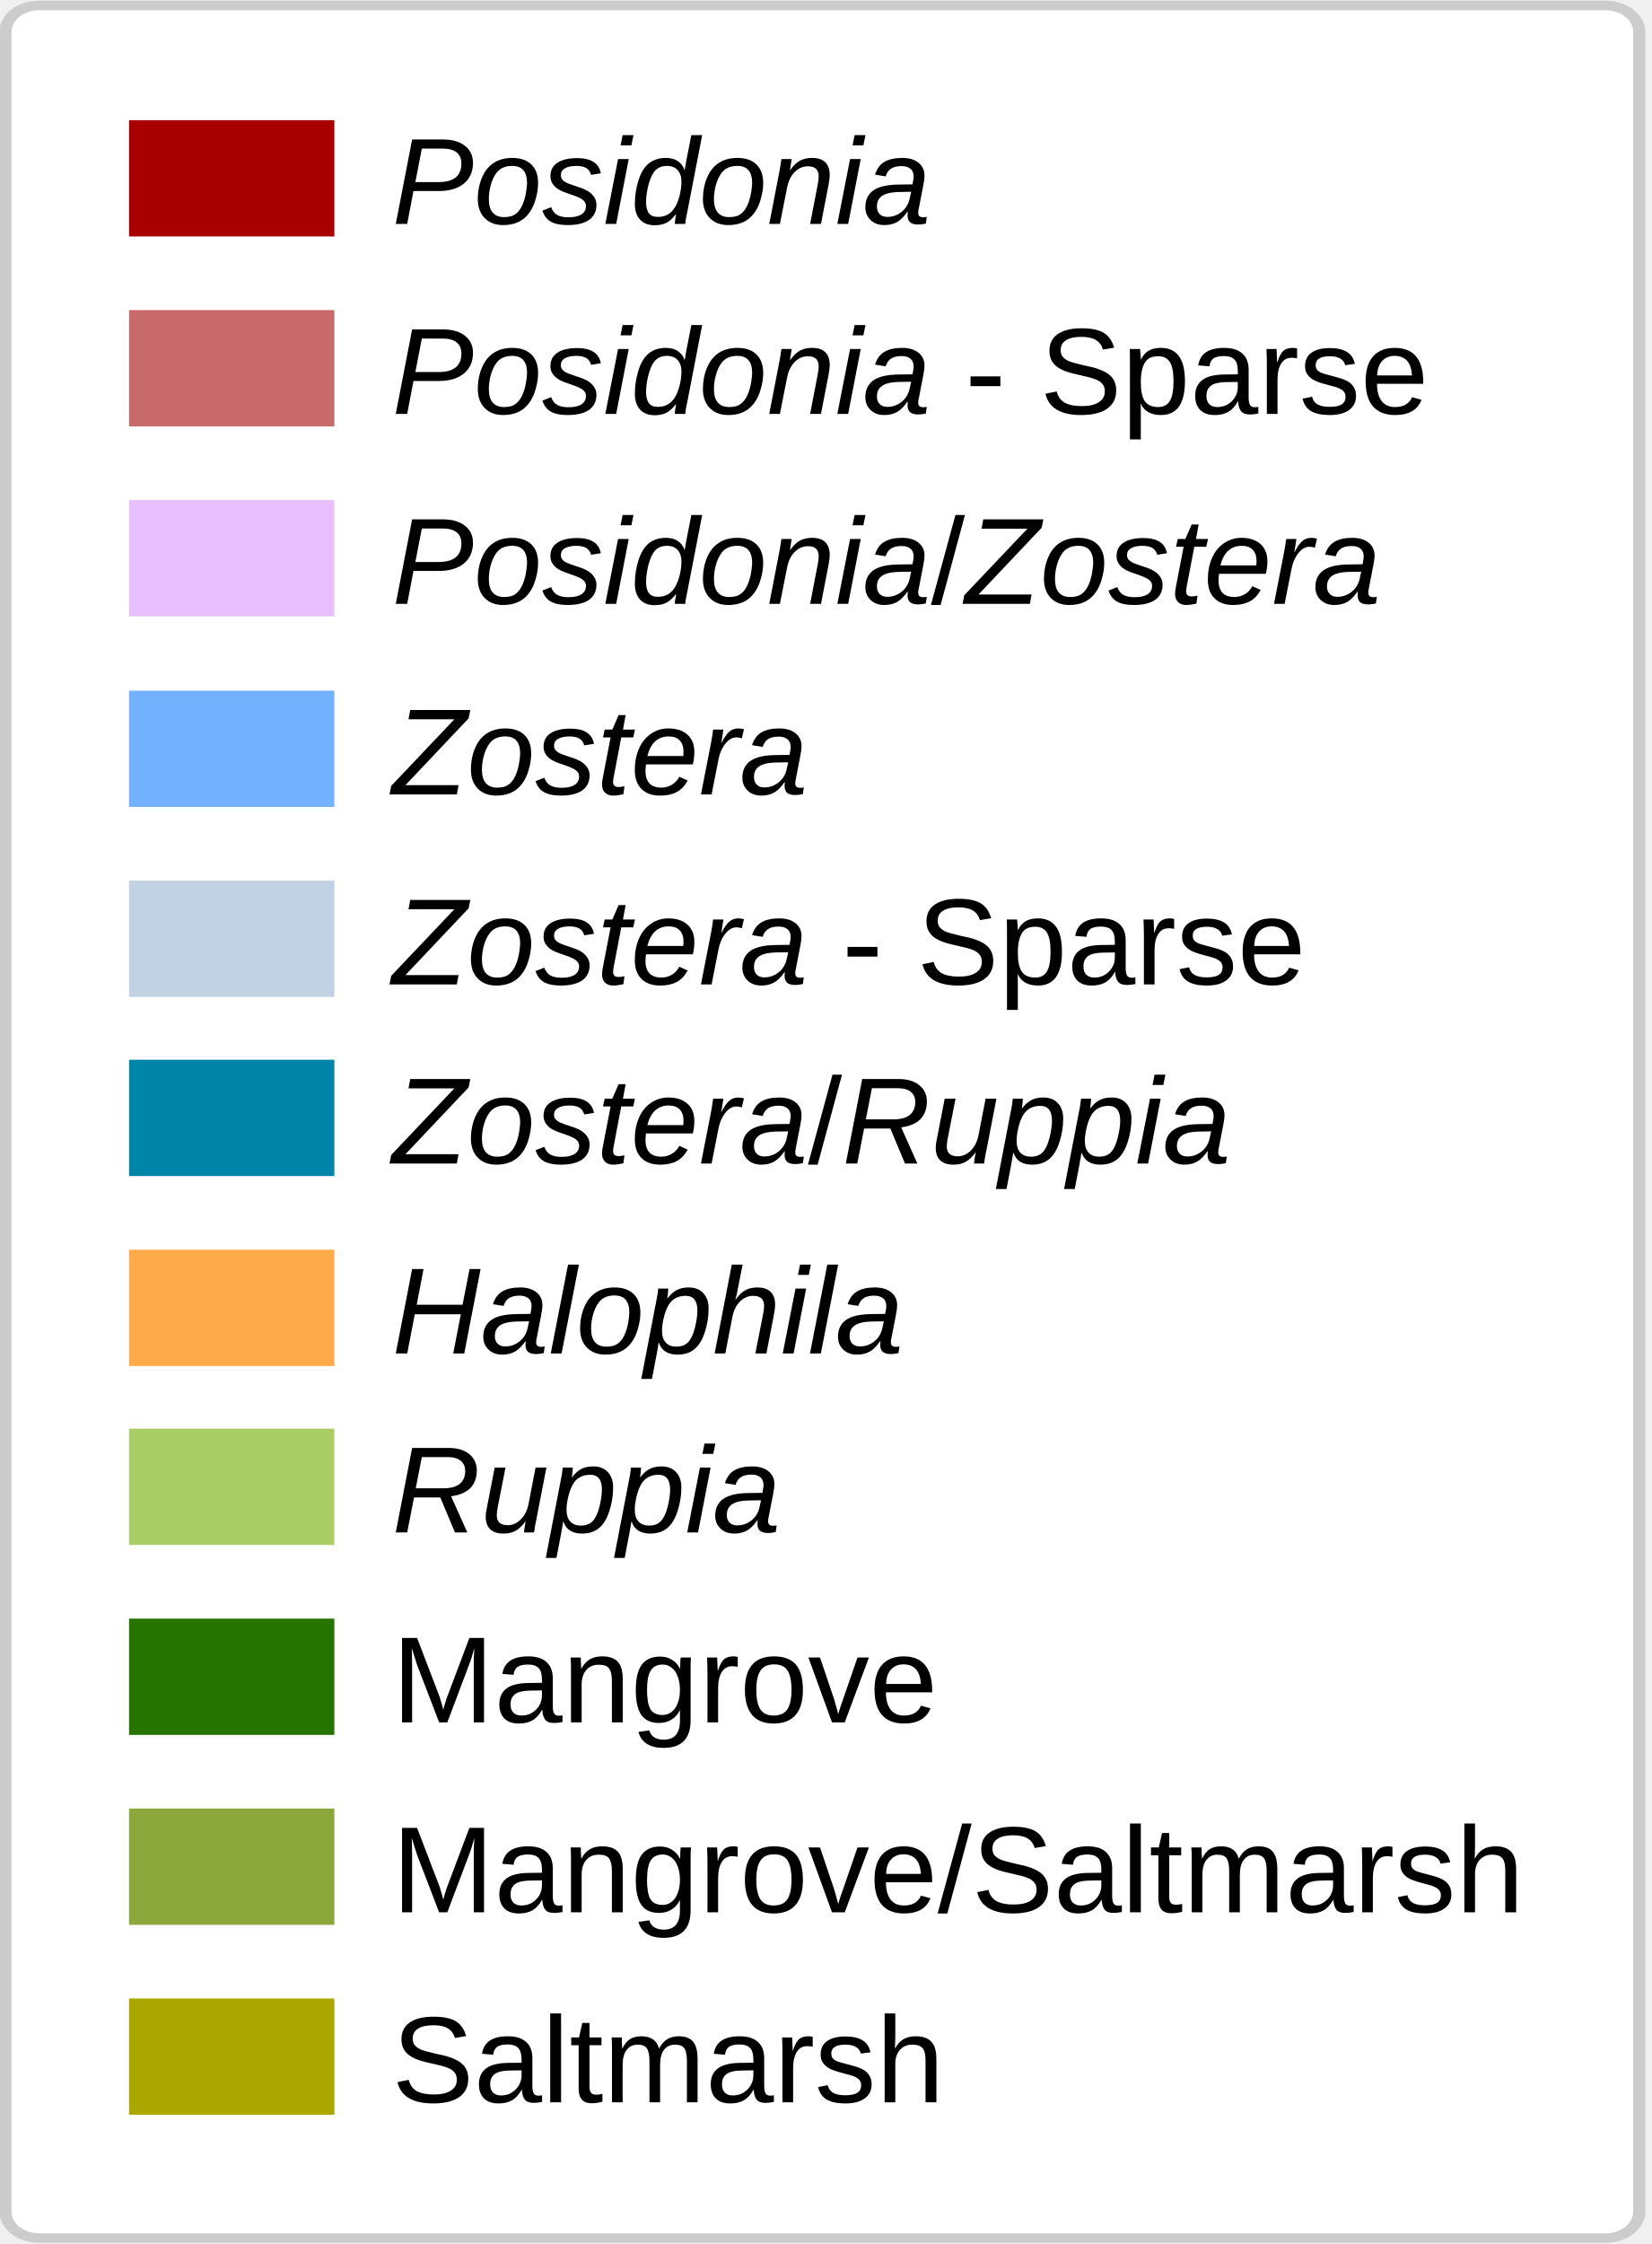
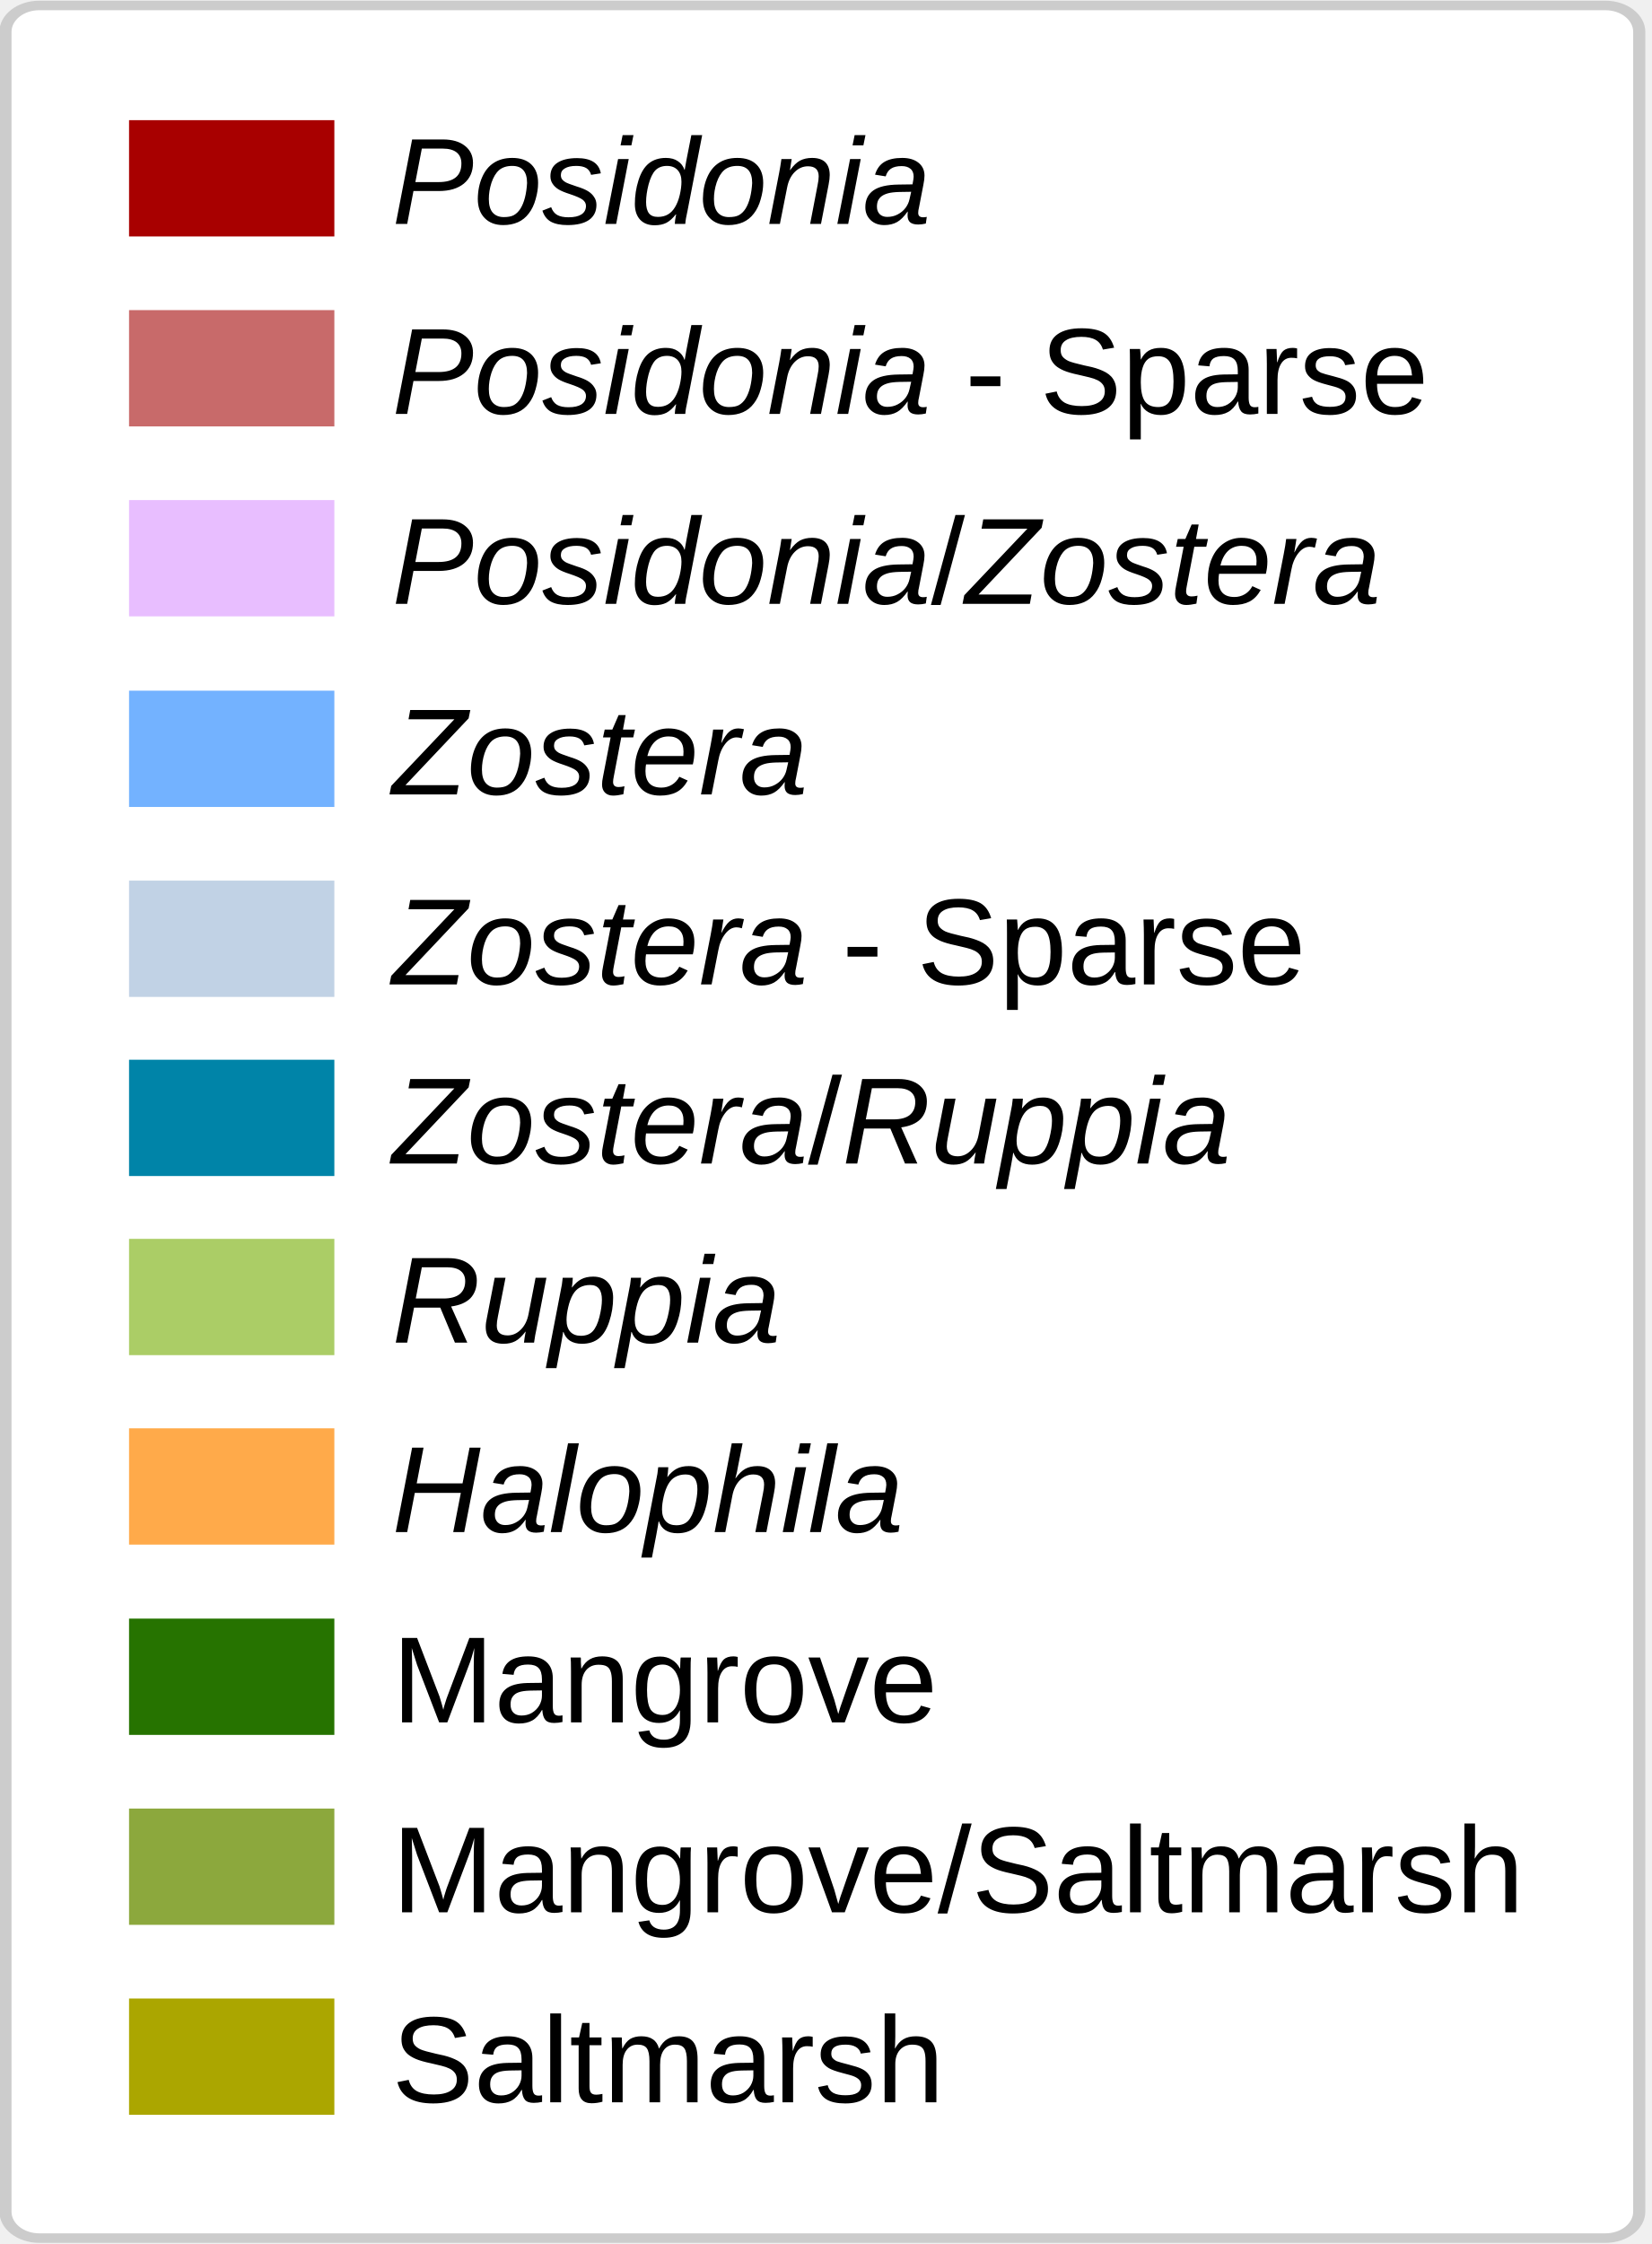
<svg xmlns="http://www.w3.org/2000/svg" width="100%" height="100%" viewBox="0 0 148 201" version="1.1" xml:space="preserve" style="fill-rule:evenodd;clip-rule:evenodd;stroke-linecap:square;stroke-linejoin:bevel;">
  <g transform="matrix(0.923441,0,0,0.923441,11.5614,10.7633)">
    <path d="M0.001,0L19.921,0L19.921,11.28L0.001,11.28L0.001,0" style="fill:rgb(168,0,0);stroke:rgb(168,0,0);stroke-width:0.74px;" />
  </g>
  <g transform="matrix(1.09068,0,0,1.09068,35.1199,20.0589)">
    <g transform="matrix(10.08,0,0,10.08,44.2723,0)">
        </g>
    <text x="0px" y="0px" style="font-family:'ArialMT', 'Arial', sans-serif;font-size:10.08px;">Posidonia</text>
  </g>
  <g transform="matrix(0.923441,0,0,0.923441,11.5614,27.7779)">
    <path d="M0.001,0L19.921,0L19.921,11.28L0.001,11.28L0.001,0" style="fill:rgb(200,106,106);stroke:rgb(200,106,106);stroke-width:0.24px;" />
  </g>
  <g transform="matrix(1.09068,0,0,1.09068,35.1199,37.0735)">
    <g transform="matrix(10.08,0,0,10.08,85.1681,0)">
        </g>
    <text x="0px" y="0px" style="font-family:'ArialMT', 'Arial', sans-serif;font-size:10.08px;">Posidonia - Sparse</text>
  </g>
  <g transform="matrix(0.923441,0,0,0.923441,11.5614,44.7924)">
    <path d="M0.001,0L19.921,0L19.921,11.28L0.001,11.28L0.001,0" style="fill:rgb(232,190,255);stroke:rgb(232,190,255);stroke-width:0.74px;" />
  </g>
  <g transform="matrix(1.09068,0,0,1.09068,35.1199,54.0881)">
    <g transform="matrix(10.08,0,0,10.08,81.2454,0)">
        </g>
    <text x="0px" y="0px" style="font-family:'ArialMT', 'Arial', sans-serif;font-size:10.08px;">Posidonia/Zostera</text>
  </g>
  <g transform="matrix(0.923441,0,0,0.923441,11.5614,61.8651)">
    <path d="M0.001,0L19.921,0L19.921,11.28L0.001,11.28L0.001,0" style="fill:rgb(115,178,255);stroke:rgb(115,178,255);stroke-width:0.74px;" />
  </g>
  <g transform="matrix(1.09068,0,0,1.09068,35.1199,71.1611)">
    <g transform="matrix(10.08,0,0,10.08,34.1726,0)">
        </g>
    <text x="0px" y="0px" style="font-family:'ArialMT', 'Arial', sans-serif;font-size:10.08px;">Zostera</text>
  </g>
  <g transform="matrix(0.923441,0,0,0.923441,11.5614,78.8791)">
    <path d="M0.001,0L19.921,0L19.921,11.28L0.001,11.28L0.001,0" style="fill:rgb(193,210,229);stroke:rgb(193,210,229);stroke-width:0.24px;" />
  </g>
  <g transform="matrix(1.09068,0,0,1.09068,35.1199,88.1751)">
    <g transform="matrix(10.08,0,0,10.08,68.9112,0)">
        </g>
    <text x="0px" y="0px" style="font-family:'ArialMT', 'Arial', sans-serif;font-size:10.08px;">Zostera Sparse</text>
  </g>
  <g transform="matrix(0.923441,0,0,0.923441,11.5614,94.9231)">
    <path d="M0.001,0L19.921,0L19.921,11.28L0.001,11.28L0.001,0" style="fill:rgb(0,132,168);stroke:rgb(0,132,168);stroke-width:0.74px;" />
  </g>
  <g transform="matrix(1.09068,0,0,1.09068,35.1199,104.219)">
    <g transform="matrix(10.08,0,0,10.08,68.9161,0)">
        </g>
    <text x="0px" y="0px" style="font-family:'ArialMT', 'Arial', sans-serif;font-size:10.08px;">Zostera/Ruppia</text>
  </g>
-   <g transform="matrix(0.923441,0,0,0.923441,11.5614,111.937)">
+   <g transform="matrix(0.923441,0,0,0.923441,11.5614,127.937)">
    <path d="M0.001,0L19.921,0L19.921,11.28L0.001,11.28L0.001,0" style="fill:rgb(255,170,74);stroke:rgb(255,170,0);stroke-width:0.74px;" />
  </g>
-   <g transform="matrix(1.09068,0,0,1.09068,35.1199,121.234)">
+   <g transform="matrix(1.09068,0,0,1.09068,35.1199,137.234)">
    <g transform="matrix(10.08,0,0,10.08,42.0279,0)">
        </g>
    <text x="0px" y="0px" style="font-family:'ArialMT', 'Arial', sans-serif;font-size:10.08px;">Halophila</text>
  </g>
-   <g transform="matrix(0.923441,0,0,0.923441,11.5614,127.967)">
+   <g transform="matrix(0.923441,0,0,0.923441,11.5614,110.967)">
    <path d="M0.001,0L19.921,0L19.921,11.28L0.001,11.28L0.001,0" style="fill:rgb(171,205,102);stroke:rgb(171,205,102);stroke-width:0.74px;" />
  </g>
-   <g transform="matrix(1.09068,0,0,1.09068,35.1199,137.263)">
+   <g transform="matrix(1.09068,0,0,1.09068,35.1199,120.263)">
    <g transform="matrix(10.08,0,0,10.08,31.943,0)">
        </g>
    <text x="0px" y="0px" style="font-family:'ArialMT', 'Arial', sans-serif;font-size:10.08px;">Ruppia</text>
  </g>
  <g transform="matrix(0.923441,0,0,0.923441,11.5614,144.982)">
    <path d="M0.001,0L19.921,0L19.921,11.28L0.001,11.28L0.001,0" style="fill:rgb(38,115,0);" />
  </g>
  <g transform="matrix(1.09068,0,0,1.09068,35.1199,154.278)">
    <g transform="matrix(10.08,0,0,10.08,44.8235,0)">
        </g>
    <text x="0px" y="0px" style="font-family:'ArialMT', 'Arial', sans-serif;font-size:10.08px;">Mangrove</text>
  </g>
  <g transform="matrix(0.923441,0,0,0.923441,11.5614,161.996)">
    <path d="M0.001,0L19.921,0L19.921,11.28L0.001,11.28L0.001,0" style="fill:rgb(140,168,61);stroke:rgb(140,168,61);stroke-width:0.74px;" />
  </g>
  <g transform="matrix(1.09068,0,0,1.09068,35.1199,171.292)">
    <g transform="matrix(10.08,0,0,10.08,92.9988,0)">
        </g>
    <text x="0px" y="0px" style="font-family:'ArialMT', 'Arial', sans-serif;font-size:10.08px;">Mangrove/Saltmarsh</text>
  </g>
  <g transform="matrix(0.923441,0,0,0.923441,11.5614,179.011)">
    <path d="M0.001,0L19.921,0L19.921,11.28L0.001,11.28L0.001,0" style="fill:rgb(171,166,0);stroke:rgb(171,166,0);stroke-width:0.74px;" />
  </g>
  <g transform="matrix(1.09068,0,0,1.09068,35.1199,188.307)">
    <g transform="matrix(10.08,0,0,10.08,45.3748,0)">
        </g>
    <text x="0px" y="0px" style="font-family:'ArialMT', 'Arial', sans-serif;font-size:10.08px;">Saltmarsh</text>
  </g>
  <g transform="matrix(0.798914,0,0,0.626962,0.26781,0.0437944)">
    <path d="M183.507,4.491C183.507,2.403 181.804,0.709 179.707,0.709L4.076,0.709C1.978,0.709 0.276,2.403 0.276,4.491L0.276,315.899C0.276,317.986 1.978,319.681 4.076,319.681L179.707,319.681C181.804,319.681 183.507,317.986 183.507,315.899L183.507,4.491Z" style="fill:white;stroke:rgb(204,204,204);stroke-width:1.36px;stroke-linecap:round;stroke-linejoin:round;stroke-miterlimit:1.5;" />
  </g>
  <g transform="matrix(0.923441,0,0,0.923441,11.5614,10.7633)">
    <path d="M0.001,0L19.921,0L19.921,11.28L0.001,11.28L0.001,0" style="fill:rgb(168,0,0);" />
  </g>
  <g transform="matrix(1.09068,0,0,1.09068,35.1199,20.0589)">
    <g transform="matrix(10.08,0,0,10.08,44.2723,0)">
        </g>
    <text x="0px" y="0px" style="font-family:'Arial-ItalicMT', 'Arial', sans-serif;font-style:italic;font-size:10.08px;">Posidonia</text>
  </g>
  <g transform="matrix(0.923441,0,0,0.923441,11.5614,27.7779)">
    <path d="M0.001,0L19.921,0L19.921,11.28L0.001,11.28L0.001,0" style="fill:rgb(200,106,106);" />
  </g>
  <g transform="matrix(1.09068,0,0,1.09068,35.1199,37.0735)">
    <text x="0px" y="0px" style="font-family:'Arial-ItalicMT', 'Arial', sans-serif;font-style:italic;font-size:10.08px;">Posidonia</text>
    <g transform="matrix(10.08,0,0,10.08,85.1681,0)">
        </g>
    <text x="47.073px" y="0px" style="font-family:'ArialMT', 'Arial', sans-serif;font-size:10.08px;">- Sparse</text>
  </g>
  <g transform="matrix(0.923441,0,0,0.923441,11.5614,44.7924)">
    <path d="M0.001,0L19.921,0L19.921,11.28L0.001,11.28L0.001,0" style="fill:rgb(232,190,255);" />
  </g>
  <g transform="matrix(1.09068,0,0,1.09068,35.1199,54.0881)">
    <text x="0px" y="0px" style="font-family:'Arial-ItalicMT', 'Arial', sans-serif;font-style:italic;font-size:10.08px;">Posidonia</text>
    <text x="44.272px" y="0px" style="font-family:'ArialMT', 'Arial', sans-serif;font-size:10.08px;">/</text>
    <g transform="matrix(10.08,0,0,10.08,81.2454,0)">
        </g>
    <text x="47.073px" y="0px" style="font-family:'Arial-ItalicMT', 'Arial', sans-serif;font-style:italic;font-size:10.08px;">Zostera</text>
  </g>
  <g transform="matrix(0.923441,0,0,0.923441,11.5614,61.8651)">
    <path d="M0.001,0L19.921,0L19.921,11.28L0.001,11.28L0.001,0" style="fill:rgb(115,178,255);" />
  </g>
  <g transform="matrix(1.09068,0,0,1.09068,35.1199,71.1611)">
    <g transform="matrix(10.08,0,0,10.08,34.1726,0)">
        </g>
    <text x="0px" y="0px" style="font-family:'Arial-ItalicMT', 'Arial', sans-serif;font-style:italic;font-size:10.08px;">Zostera</text>
  </g>
  <g transform="matrix(0.923441,0,0,0.923441,11.5614,78.8791)">
    <path d="M0.001,0L19.921,0L19.921,11.28L0.001,11.28L0.001,0" style="fill:rgb(193,210,229);" />
  </g>
  <g transform="matrix(1.09068,0,0,1.09068,35.1199,88.1751)">
    <text x="0px" y="0px" style="font-family:'Arial-ItalicMT', 'Arial', sans-serif;font-style:italic;font-size:10.08px;">Zostera</text>
    <g transform="matrix(10.08,0,0,10.08,75.0684,0)">
        </g>
    <text x="36.973px" y="0px" style="font-family:'ArialMT', 'Arial', sans-serif;font-size:10.08px;">- Sparse</text>
  </g>
  <g transform="matrix(0.923441,0,0,0.923441,11.5614,94.9231)">
    <path d="M0.001,0L19.921,0L19.921,11.28L0.001,11.28L0.001,0" style="fill:rgb(0,132,168);" />
  </g>
  <g transform="matrix(1.09068,0,0,1.09068,35.1199,104.219)">
    <text x="0px" y="0px" style="font-family:'Arial-ItalicMT', 'Arial', sans-serif;font-style:italic;font-size:10.08px;">Zostera</text>
    <text x="34.173px" y="0px" style="font-family:'ArialMT', 'Arial', sans-serif;font-size:10.08px;">/</text>
    <g transform="matrix(10.08,0,0,10.08,68.9161,0)">
        </g>
    <text x="36.973px" y="0px" style="font-family:'Arial-ItalicMT', 'Arial', sans-serif;font-style:italic;font-size:10.08px;">Ruppia</text>
  </g>
-   <g transform="matrix(0.923441,0,0,0.923441,11.5614,111.937)">
+   <g transform="matrix(0.923441,0,0,0.923441,11.5614,127.937)">
    <path d="M0.001,0L19.921,0L19.921,11.28L0.001,11.28L0.001,0" style="fill:rgb(255,170,74);" />
  </g>
-   <g transform="matrix(1.09068,0,0,1.09068,35.1199,121.234)">
+   <g transform="matrix(1.09068,0,0,1.09068,35.1199,137.234)">
    <g transform="matrix(10.08,0,0,10.08,42.0279,0)">
        </g>
    <text x="0px" y="0px" style="font-family:'Arial-ItalicMT', 'Arial', sans-serif;font-style:italic;font-size:10.08px;">Halophila</text>
  </g>
-   <g transform="matrix(0.923441,0,0,0.923441,11.5614,127.967)">
+   <g transform="matrix(0.923441,0,0,0.923441,11.5614,110.967)">
    <path d="M0.001,0L19.921,0L19.921,11.28L0.001,11.28L0.001,0" style="fill:rgb(171,205,102);" />
  </g>
-   <g transform="matrix(1.09068,0,0,1.09068,35.1199,137.263)">
+   <g transform="matrix(1.09068,0,0,1.09068,35.1199,120.263)">
    <g transform="matrix(10.08,0,0,10.08,31.943,0)">
        </g>
    <text x="0px" y="0px" style="font-family:'Arial-ItalicMT', 'Arial', sans-serif;font-style:italic;font-size:10.08px;">Ruppia</text>
  </g>
  <g transform="matrix(0.923441,0,0,0.923441,11.5614,144.982)">
    <path d="M0.001,0L19.921,0L19.921,11.28L0.001,11.28L0.001,0" style="fill:rgb(38,115,0);" />
  </g>
  <g transform="matrix(1.09068,0,0,1.09068,35.1199,154.278)">
    <g transform="matrix(10.08,0,0,10.08,44.8235,0)">
        </g>
    <text x="0px" y="0px" style="font-family:'ArialMT', 'Arial', sans-serif;font-size:10.08px;">Mangrove</text>
  </g>
  <g transform="matrix(0.923441,0,0,0.923441,11.5614,161.996)">
    <path d="M0.001,0L19.921,0L19.921,11.28L0.001,11.28L0.001,0" style="fill:rgb(140,168,61);" />
  </g>
  <g transform="matrix(1.09068,0,0,1.09068,35.1199,171.292)">
    <g transform="matrix(10.08,0,0,10.08,92.9988,0)">
        </g>
    <text x="0px" y="0px" style="font-family:'ArialMT', 'Arial', sans-serif;font-size:10.08px;">Mangrove/Saltmarsh</text>
  </g>
  <g transform="matrix(0.923441,0,0,0.923441,11.5614,179.011)">
    <path d="M0.001,0L19.921,0L19.921,11.28L0.001,11.28L0.001,0" style="fill:rgb(171,166,0);" />
  </g>
  <g transform="matrix(1.09068,0,0,1.09068,35.1199,188.307)">
    <g transform="matrix(10.08,0,0,10.08,45.3748,0)">
        </g>
    <text x="0px" y="0px" style="font-family:'ArialMT', 'Arial', sans-serif;font-size:10.08px;">Saltmarsh</text>
  </g>
</svg>
